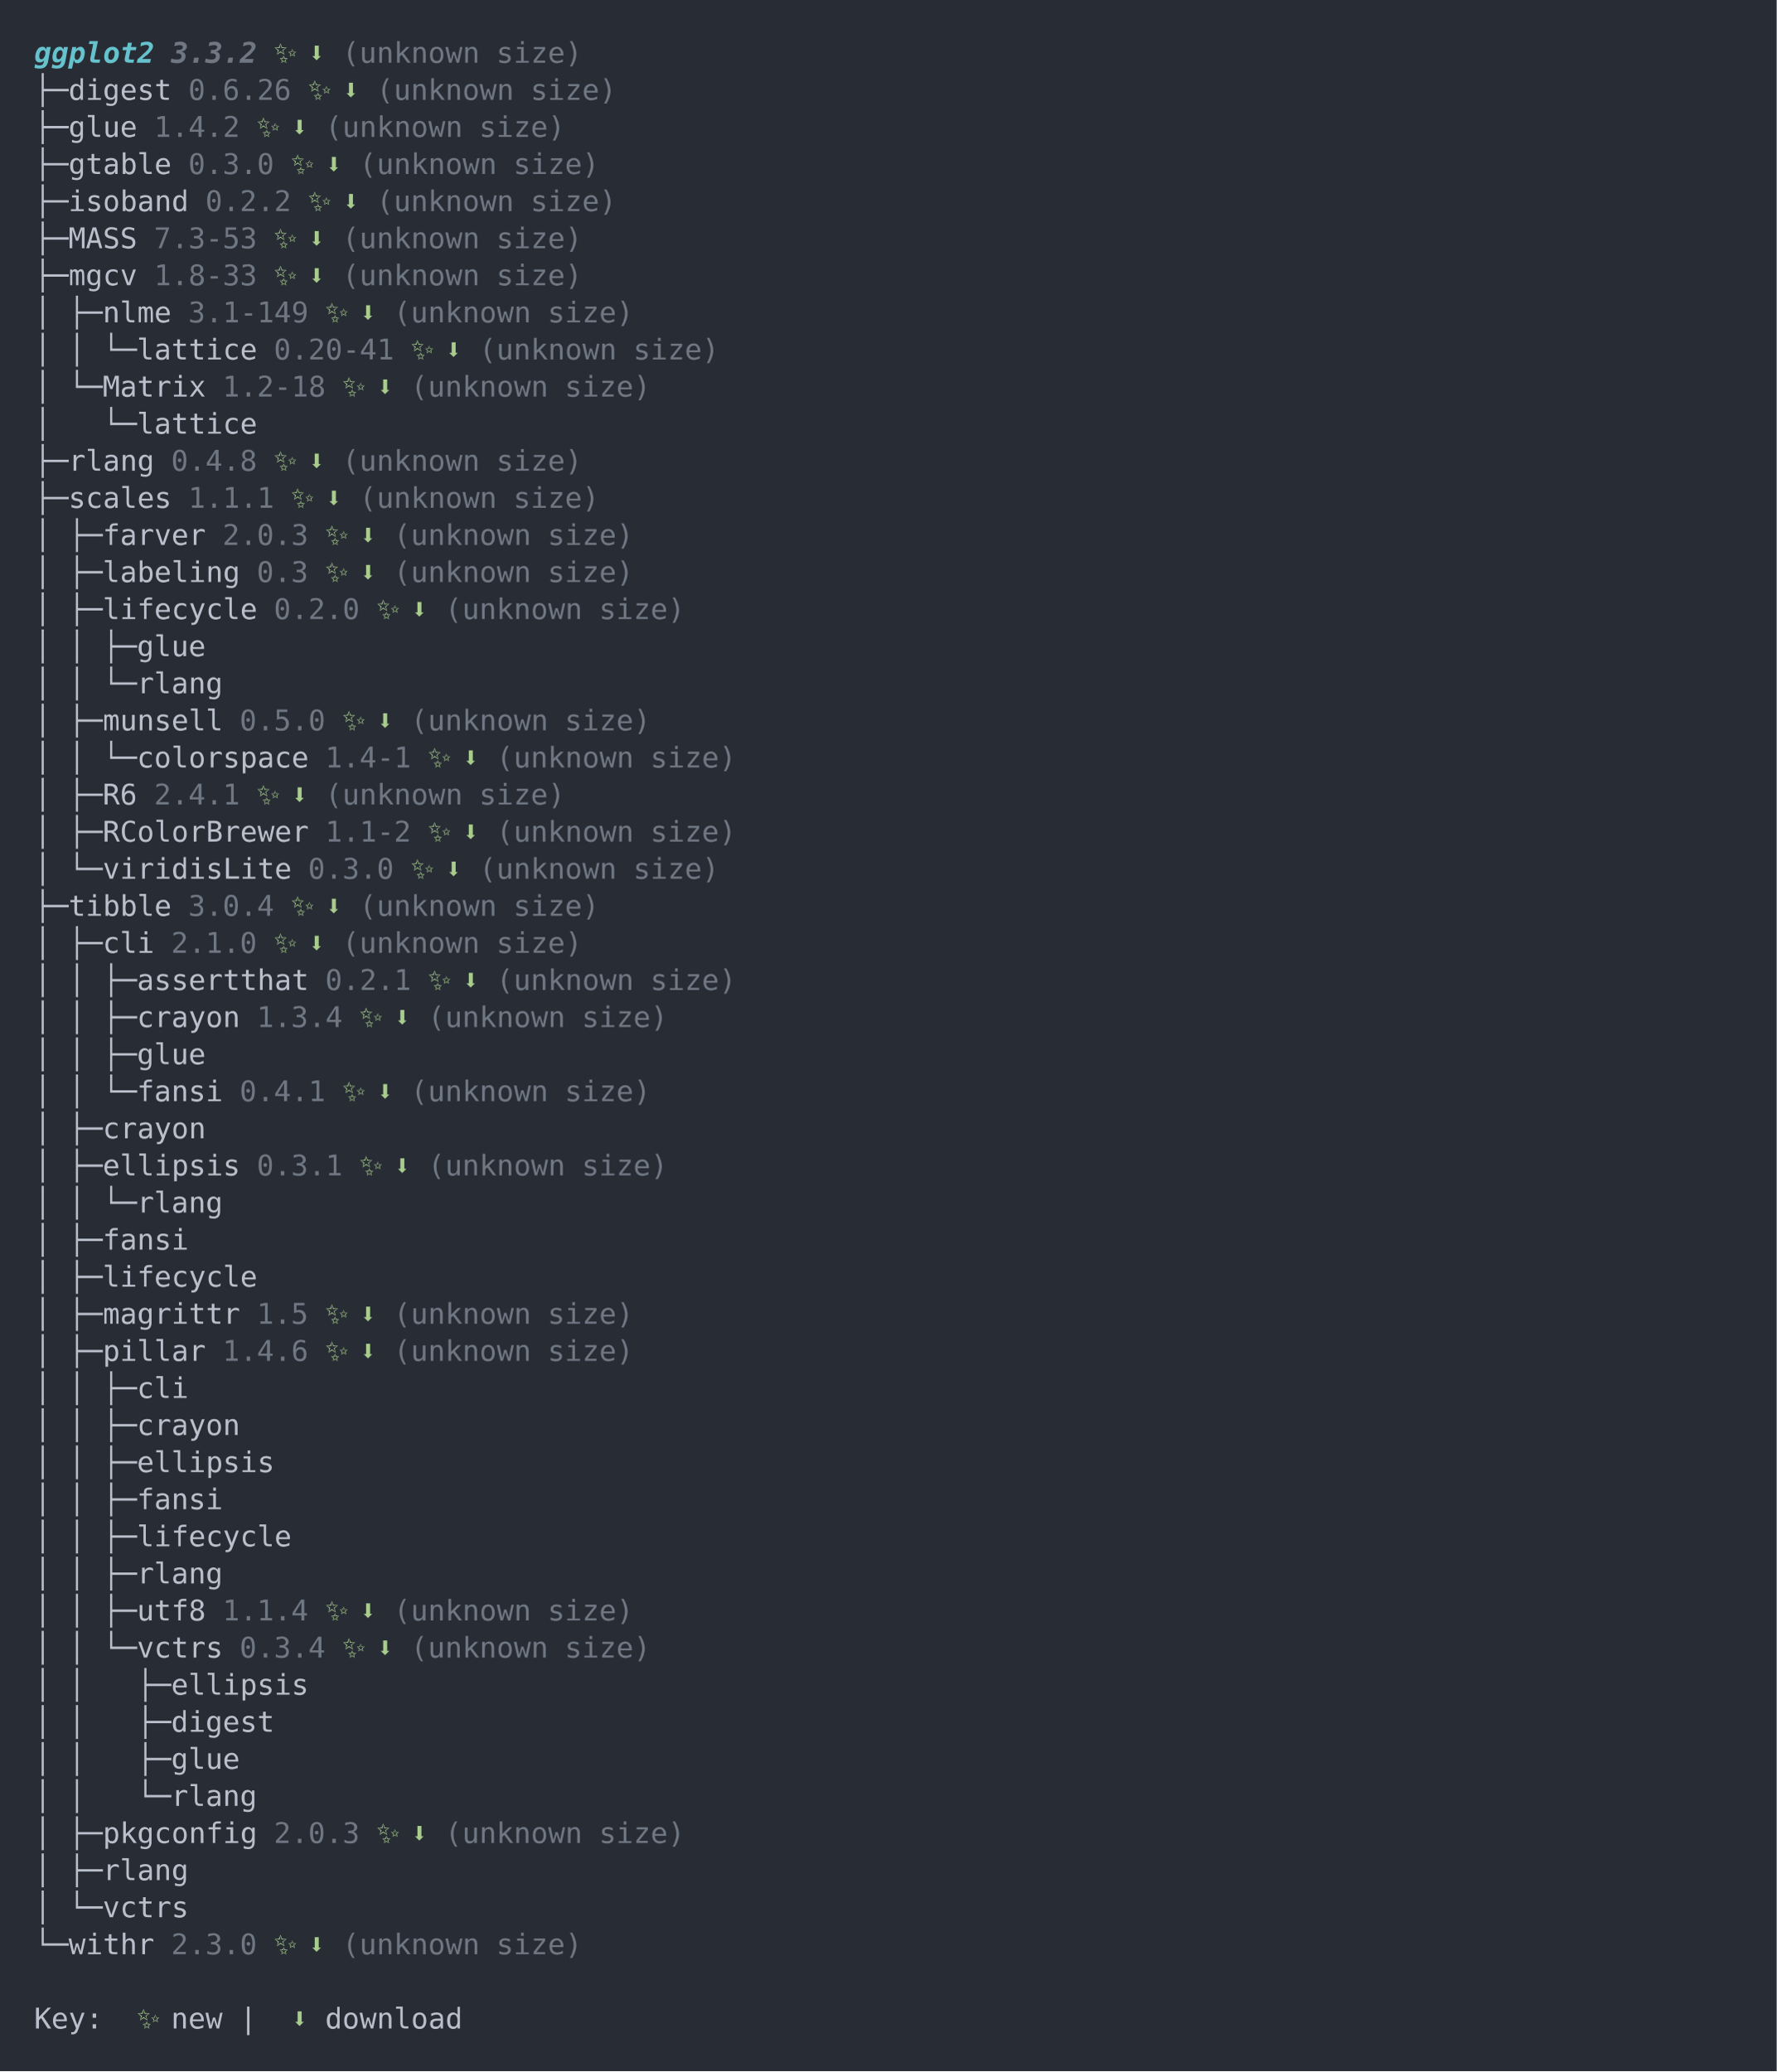
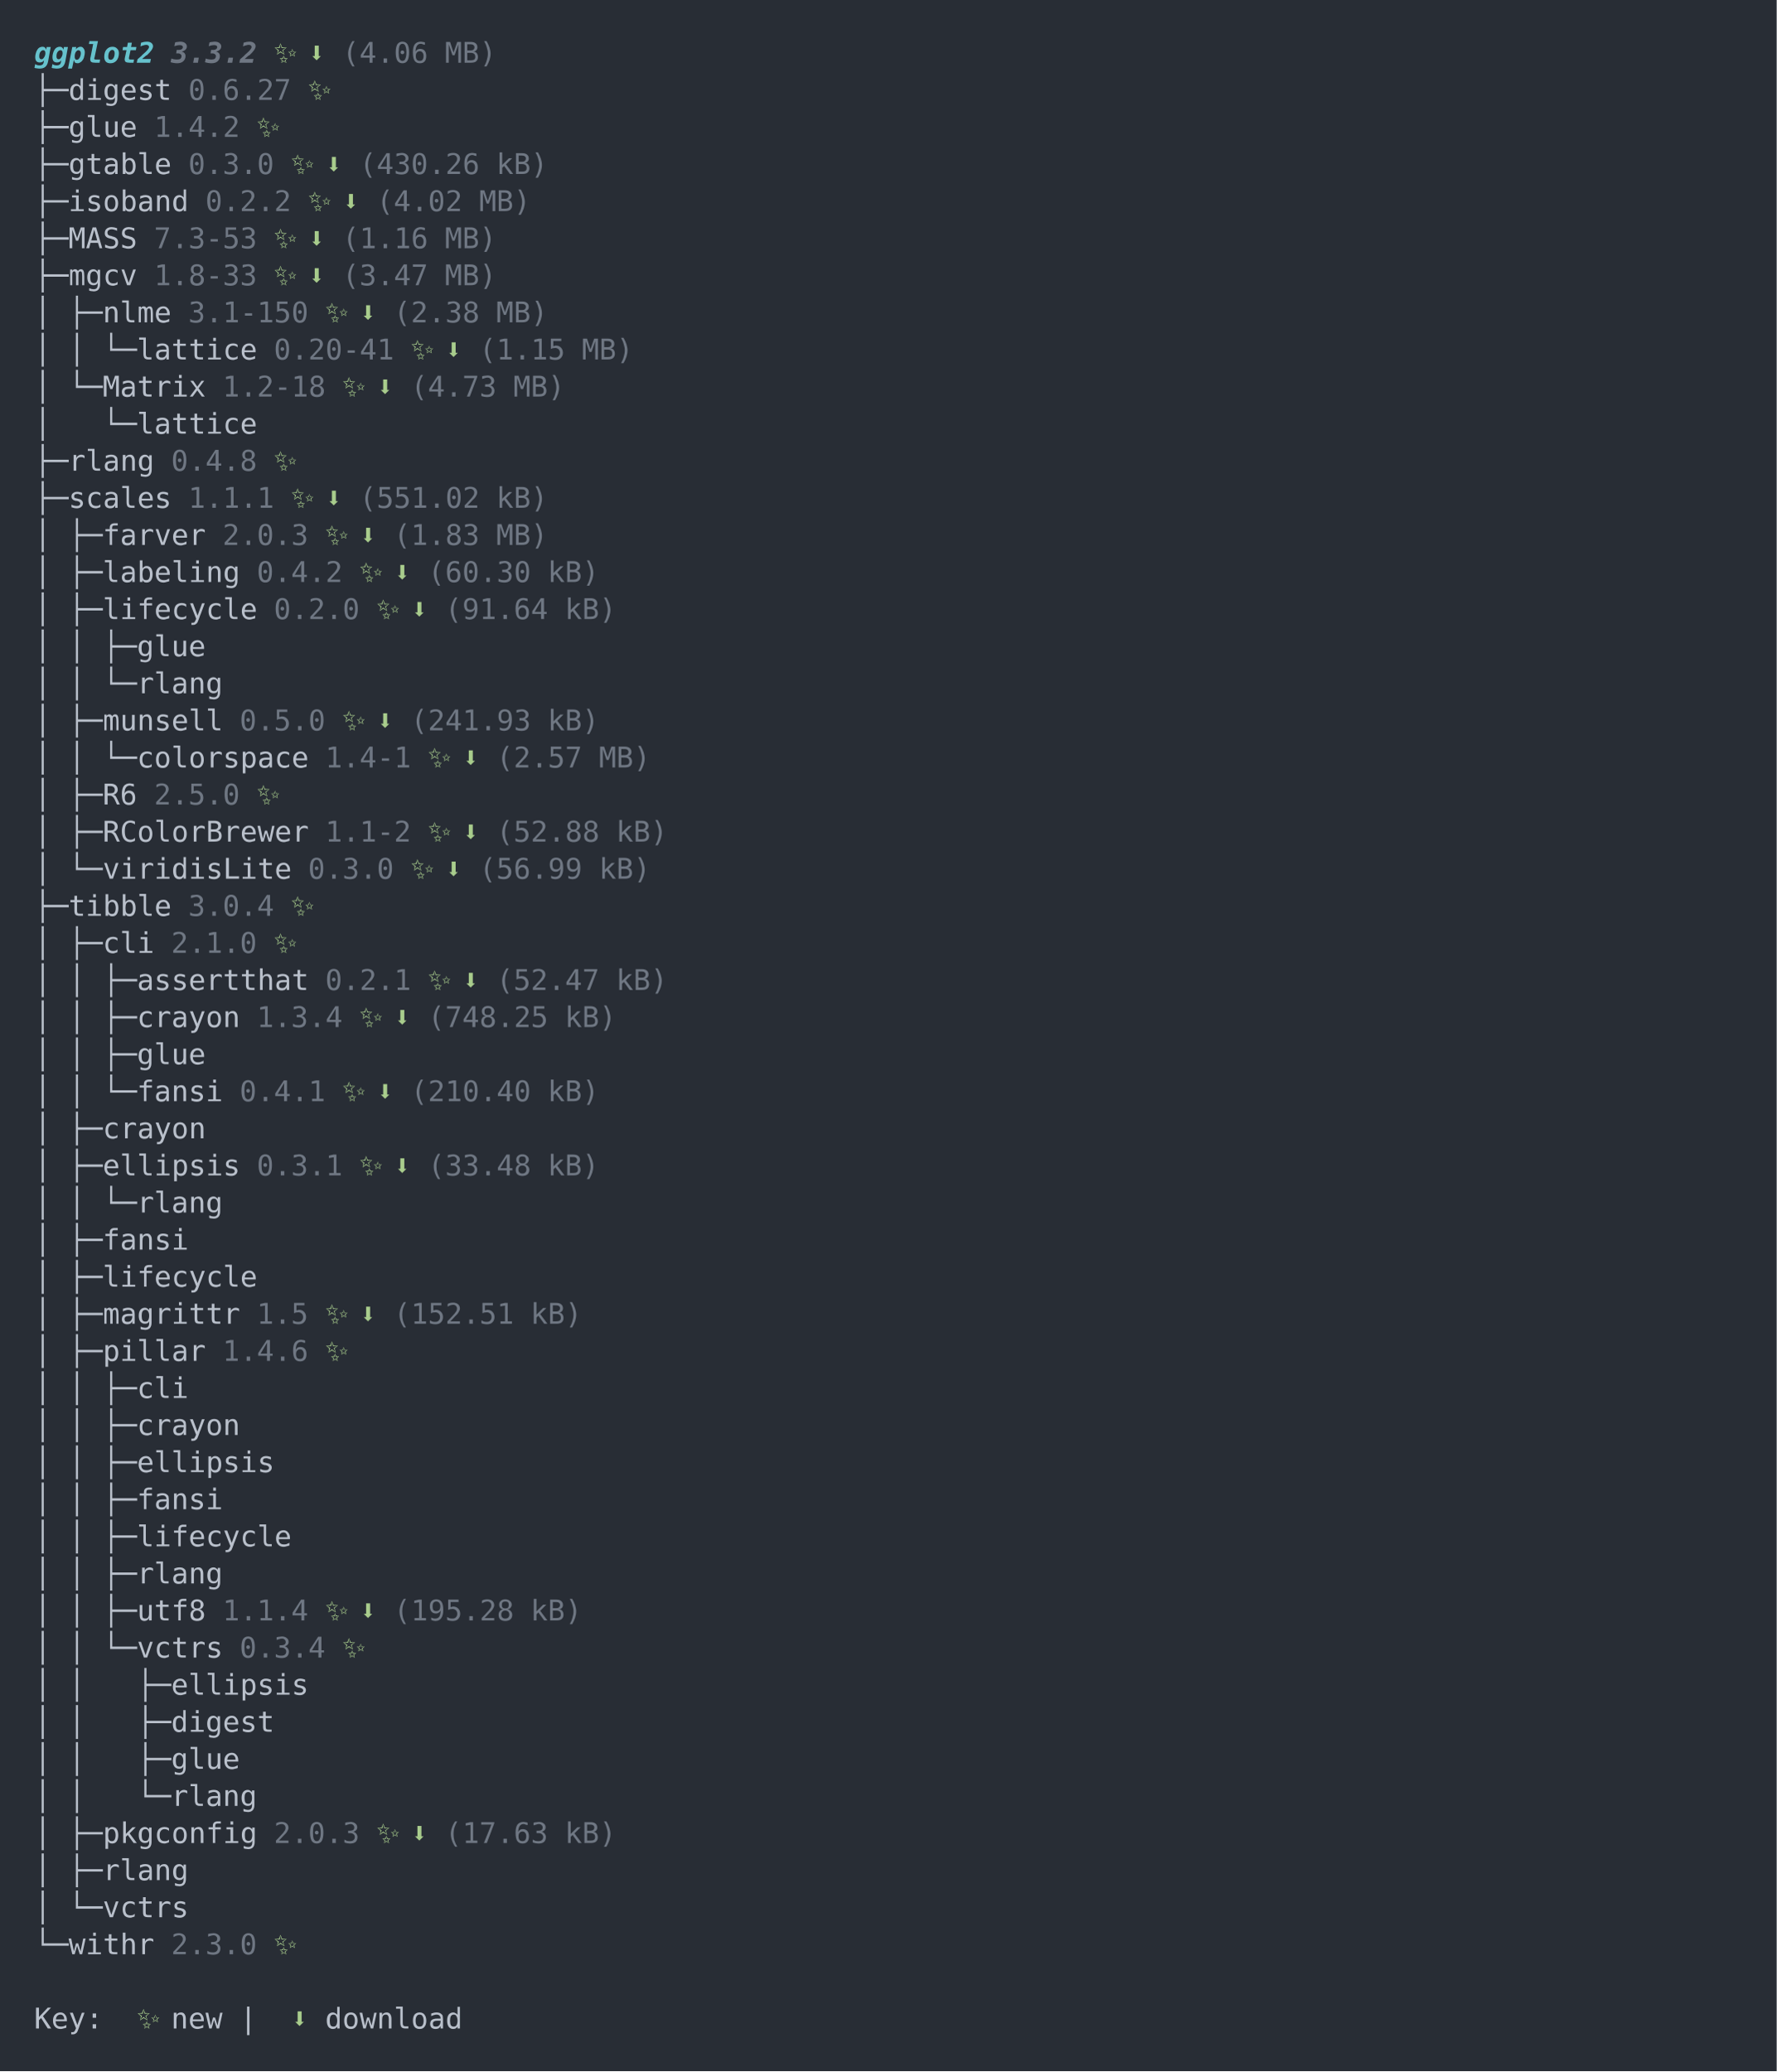
<svg xmlns="http://www.w3.org/2000/svg" xmlns:xlink="http://www.w3.org/1999/xlink" width="1040" height="1212.34">
  <rect width="1040" height="1212.34" rx="0" ry="0" class="a" />
  <svg height="1172.34" viewBox="0 0 100 117.234" width="1000" x="20" y="20">
    <style>.a{fill:rgb(40,45,53)}.b{font-family:'Fira Code',Monaco,Consolas,Menlo,'Bitstream Vera Sans Mono','Powerline Symbols',monospace}.c{fill:rgb(185,192,203);white-space:pre}.d{fill:transparent}.e{fill:rgb(102,194,205);font-style:italic;font-weight:bold;white-space:pre}.f{fill:rgb(111,119,131);font-style:italic;font-weight:bold;white-space:pre}.g{fill:rgb(168,204,140);white-space:pre}.h{fill:rgb(111,119,131);white-space:pre}</style>
    <g font-family="'Fira Code',Monaco,Consolas,Menlo,'Bitstream Vera Sans Mono','Powerline Symbols',monospace" font-size="1.67" class="b">
      <defs>
        <symbol id="1">
          <text x="0" y="1.67" class="c">│</text>
          <text x="2.004" y="1.67" class="c">│</text>
          <text x="4.008" y="1.67" class="c">├─glue</text>
        </symbol>
        <symbol id="2">
          <text x="0" y="1.67" class="c">│</text>
          <text x="2.004" y="1.67" class="c">│</text>
          <text x="4.008" y="1.67" class="c">└─rlang</text>
        </symbol>
        <symbol id="a">
          <rect height="55" width="100" x="0" y="0" class="d" />
        </symbol>
      </defs>
      <rect height="117.234" width="100" class="a" />
      <svg x="0" y="0" width="100">
        <svg x="0">
          <use xlink:href="#a" />
          <text x="0" y="1.67" class="e">ggplot2</text>
          <text x="8.016" y="1.67" class="f">3.3.2</text>
          <text x="14.028" y="1.67" class="g">✨</text>
          <text x="16.032" y="1.67" class="g">⬇</text>
-           <text x="18.036" y="1.67" class="h">(unknown</text>
-           <text x="27.054" y="1.67" class="h">size)</text>
+           <text x="18.036" y="1.67" class="h">(4.06</text>
+           <text x="24.048" y="1.67" class="h">MB)</text>
          <text x="0" y="3.841" class="c">├─digest</text>
-           <text x="9.018" y="3.841" class="h">0.6.26</text>
+           <text x="9.018" y="3.841" class="h">0.6.27</text>
          <text x="16.032" y="3.841" class="g">✨</text>
-           <text x="18.036" y="3.841" class="g">⬇</text>
-           <text x="20.04" y="3.841" class="h">(unknown</text>
-           <text x="29.058" y="3.841" class="h">size)</text>
          <text x="0" y="6.012" class="c">├─glue</text>
          <text x="7.014" y="6.012" class="h">1.4.2</text>
          <text x="13.026" y="6.012" class="g">✨</text>
-           <text x="15.03" y="6.012" class="g">⬇</text>
-           <text x="17.034" y="6.012" class="h">(unknown</text>
-           <text x="26.052" y="6.012" class="h">size)</text>
          <text x="0" y="8.183" class="c">├─gtable</text>
          <text x="9.018" y="8.183" class="h">0.3.0</text>
          <text x="15.03" y="8.183" class="g">✨</text>
          <text x="17.034" y="8.183" class="g">⬇</text>
-           <text x="19.038" y="8.183" class="h">(unknown</text>
-           <text x="28.056" y="8.183" class="h">size)</text>
+           <text x="19.038" y="8.183" class="h">(430.26</text>
+           <text x="27.054" y="8.183" class="h">kB)</text>
          <text x="0" y="10.354" class="c">├─isoband</text>
          <text x="10.02" y="10.354" class="h">0.2.2</text>
          <text x="16.032" y="10.354" class="g">✨</text>
          <text x="18.036" y="10.354" class="g">⬇</text>
-           <text x="20.04" y="10.354" class="h">(unknown</text>
-           <text x="29.058" y="10.354" class="h">size)</text>
+           <text x="20.04" y="10.354" class="h">(4.02</text>
+           <text x="26.052" y="10.354" class="h">MB)</text>
          <text x="0" y="12.525" class="c">├─MASS</text>
          <text x="7.014" y="12.525" class="h">7.3-53</text>
          <text x="14.028" y="12.525" class="g">✨</text>
          <text x="16.032" y="12.525" class="g">⬇</text>
-           <text x="18.036" y="12.525" class="h">(unknown</text>
-           <text x="27.054" y="12.525" class="h">size)</text>
+           <text x="18.036" y="12.525" class="h">(1.16</text>
+           <text x="24.048" y="12.525" class="h">MB)</text>
          <text x="0" y="14.696" class="c">├─mgcv</text>
          <text x="7.014" y="14.696" class="h">1.8-33</text>
          <text x="14.028" y="14.696" class="g">✨</text>
          <text x="16.032" y="14.696" class="g">⬇</text>
-           <text x="18.036" y="14.696" class="h">(unknown</text>
-           <text x="27.054" y="14.696" class="h">size)</text>
+           <text x="18.036" y="14.696" class="h">(3.47</text>
+           <text x="24.048" y="14.696" class="h">MB)</text>
          <text x="0" y="16.867" class="c">│</text>
          <text x="2.004" y="16.867" class="c">├─nlme</text>
-           <text x="9.018" y="16.867" class="h">3.1-149</text>
+           <text x="9.018" y="16.867" class="h">3.1-150</text>
          <text x="17.034" y="16.867" class="g">✨</text>
          <text x="19.038" y="16.867" class="g">⬇</text>
-           <text x="21.042" y="16.867" class="h">(unknown</text>
-           <text x="30.06" y="16.867" class="h">size)</text>
+           <text x="21.042" y="16.867" class="h">(2.38</text>
+           <text x="27.054" y="16.867" class="h">MB)</text>
          <text x="0" y="19.038" class="c">│</text>
          <text x="2.004" y="19.038" class="c">│</text>
          <text x="4.008" y="19.038" class="c">└─lattice</text>
          <text x="14.028" y="19.038" class="h">0.20-41</text>
          <text x="22.044" y="19.038" class="g">✨</text>
          <text x="24.048" y="19.038" class="g">⬇</text>
-           <text x="26.052" y="19.038" class="h">(unknown</text>
-           <text x="35.07" y="19.038" class="h">size)</text>
+           <text x="26.052" y="19.038" class="h">(1.15</text>
+           <text x="32.064" y="19.038" class="h">MB)</text>
          <text x="0" y="21.209" class="c">│</text>
          <text x="2.004" y="21.209" class="c">└─Matrix</text>
          <text x="11.022" y="21.209" class="h">1.2-18</text>
          <text x="18.036" y="21.209" class="g">✨</text>
          <text x="20.04" y="21.209" class="g">⬇</text>
-           <text x="22.044" y="21.209" class="h">(unknown</text>
-           <text x="31.062" y="21.209" class="h">size)</text>
+           <text x="22.044" y="21.209" class="h">(4.73</text>
+           <text x="28.056" y="21.209" class="h">MB)</text>
          <text x="0" y="23.38" class="c">│</text>
          <text x="4.008" y="23.38" class="c">└─lattice</text>
          <text x="0" y="25.551" class="c">├─rlang</text>
          <text x="8.016" y="25.551" class="h">0.4.8</text>
          <text x="14.028" y="25.551" class="g">✨</text>
-           <text x="16.032" y="25.551" class="g">⬇</text>
-           <text x="18.036" y="25.551" class="h">(unknown</text>
-           <text x="27.054" y="25.551" class="h">size)</text>
          <text x="0" y="27.722" class="c">├─scales</text>
          <text x="9.018" y="27.722" class="h">1.1.1</text>
          <text x="15.03" y="27.722" class="g">✨</text>
          <text x="17.034" y="27.722" class="g">⬇</text>
-           <text x="19.038" y="27.722" class="h">(unknown</text>
-           <text x="28.056" y="27.722" class="h">size)</text>
+           <text x="19.038" y="27.722" class="h">(551.02</text>
+           <text x="27.054" y="27.722" class="h">kB)</text>
          <text x="0" y="29.893" class="c">│</text>
          <text x="2.004" y="29.893" class="c">├─farver</text>
          <text x="11.022" y="29.893" class="h">2.0.3</text>
          <text x="17.034" y="29.893" class="g">✨</text>
          <text x="19.038" y="29.893" class="g">⬇</text>
-           <text x="21.042" y="29.893" class="h">(unknown</text>
-           <text x="30.06" y="29.893" class="h">size)</text>
+           <text x="21.042" y="29.893" class="h">(1.83</text>
+           <text x="27.054" y="29.893" class="h">MB)</text>
          <text x="0" y="32.064" class="c">│</text>
          <text x="2.004" y="32.064" class="c">├─labeling</text>
-           <text x="13.026" y="32.064" class="h">0.3</text>
-           <text x="17.034" y="32.064" class="g">✨</text>
-           <text x="19.038" y="32.064" class="g">⬇</text>
-           <text x="21.042" y="32.064" class="h">(unknown</text>
-           <text x="30.06" y="32.064" class="h">size)</text>
+           <text x="13.026" y="32.064" class="h">0.4.2</text>
+           <text x="19.038" y="32.064" class="g">✨</text>
+           <text x="21.042" y="32.064" class="g">⬇</text>
+           <text x="23.046" y="32.064" class="h">(60.30</text>
+           <text x="30.06" y="32.064" class="h">kB)</text>
          <text x="0" y="34.235" class="c">│</text>
          <text x="2.004" y="34.235" class="c">├─lifecycle</text>
          <text x="14.028" y="34.235" class="h">0.2.0</text>
          <text x="20.04" y="34.235" class="g">✨</text>
          <text x="22.044" y="34.235" class="g">⬇</text>
-           <text x="24.048" y="34.235" class="h">(unknown</text>
-           <text x="33.066" y="34.235" class="h">size)</text>
+           <text x="24.048" y="34.235" class="h">(91.64</text>
+           <text x="31.062" y="34.235" class="h">kB)</text>
          <use xlink:href="#1" y="34.736" />
          <use xlink:href="#2" y="36.907" />
          <text x="0" y="40.748" class="c">│</text>
          <text x="2.004" y="40.748" class="c">├─munsell</text>
          <text x="12.024" y="40.748" class="h">0.5.0</text>
          <text x="18.036" y="40.748" class="g">✨</text>
          <text x="20.04" y="40.748" class="g">⬇</text>
-           <text x="22.044" y="40.748" class="h">(unknown</text>
-           <text x="31.062" y="40.748" class="h">size)</text>
+           <text x="22.044" y="40.748" class="h">(241.93</text>
+           <text x="30.06" y="40.748" class="h">kB)</text>
          <text x="0" y="42.919" class="c">│</text>
          <text x="2.004" y="42.919" class="c">│</text>
          <text x="4.008" y="42.919" class="c">└─colorspace</text>
          <text x="17.034" y="42.919" class="h">1.4-1</text>
          <text x="23.046" y="42.919" class="g">✨</text>
          <text x="25.05" y="42.919" class="g">⬇</text>
-           <text x="27.054" y="42.919" class="h">(unknown</text>
-           <text x="36.072" y="42.919" class="h">size)</text>
+           <text x="27.054" y="42.919" class="h">(2.57</text>
+           <text x="33.066" y="42.919" class="h">MB)</text>
          <text x="0" y="45.09" class="c">│</text>
          <text x="2.004" y="45.09" class="c">├─R6</text>
-           <text x="7.014" y="45.09" class="h">2.4.1</text>
+           <text x="7.014" y="45.09" class="h">2.5.0</text>
          <text x="13.026" y="45.09" class="g">✨</text>
-           <text x="15.03" y="45.09" class="g">⬇</text>
-           <text x="17.034" y="45.09" class="h">(unknown</text>
-           <text x="26.052" y="45.09" class="h">size)</text>
          <text x="0" y="47.261" class="c">│</text>
          <text x="2.004" y="47.261" class="c">├─RColorBrewer</text>
          <text x="17.034" y="47.261" class="h">1.1-2</text>
          <text x="23.046" y="47.261" class="g">✨</text>
          <text x="25.05" y="47.261" class="g">⬇</text>
-           <text x="27.054" y="47.261" class="h">(unknown</text>
-           <text x="36.072" y="47.261" class="h">size)</text>
+           <text x="27.054" y="47.261" class="h">(52.88</text>
+           <text x="34.068" y="47.261" class="h">kB)</text>
          <text x="0" y="49.432" class="c">│</text>
          <text x="2.004" y="49.432" class="c">└─viridisLite</text>
          <text x="16.032" y="49.432" class="h">0.3.0</text>
          <text x="22.044" y="49.432" class="g">✨</text>
          <text x="24.048" y="49.432" class="g">⬇</text>
-           <text x="26.052" y="49.432" class="h">(unknown</text>
-           <text x="35.07" y="49.432" class="h">size)</text>
+           <text x="26.052" y="49.432" class="h">(56.99</text>
+           <text x="33.066" y="49.432" class="h">kB)</text>
          <text x="0" y="51.603" class="c">├─tibble</text>
          <text x="9.018" y="51.603" class="h">3.0.4</text>
          <text x="15.03" y="51.603" class="g">✨</text>
-           <text x="17.034" y="51.603" class="g">⬇</text>
-           <text x="19.038" y="51.603" class="h">(unknown</text>
-           <text x="28.056" y="51.603" class="h">size)</text>
          <text x="0" y="53.774" class="c">│</text>
          <text x="2.004" y="53.774" class="c">├─cli</text>
          <text x="8.016" y="53.774" class="h">2.1.0</text>
          <text x="14.028" y="53.774" class="g">✨</text>
-           <text x="16.032" y="53.774" class="g">⬇</text>
-           <text x="18.036" y="53.774" class="h">(unknown</text>
-           <text x="27.054" y="53.774" class="h">size)</text>
          <text x="0" y="55.945" class="c">│</text>
          <text x="2.004" y="55.945" class="c">│</text>
          <text x="4.008" y="55.945" class="c">├─assertthat</text>
          <text x="17.034" y="55.945" class="h">0.2.1</text>
          <text x="23.046" y="55.945" class="g">✨</text>
          <text x="25.05" y="55.945" class="g">⬇</text>
-           <text x="27.054" y="55.945" class="h">(unknown</text>
-           <text x="36.072" y="55.945" class="h">size)</text>
+           <text x="27.054" y="55.945" class="h">(52.47</text>
+           <text x="34.068" y="55.945" class="h">kB)</text>
          <text x="0" y="58.116" class="c">│</text>
          <text x="2.004" y="58.116" class="c">│</text>
          <text x="4.008" y="58.116" class="c">├─crayon</text>
          <text x="13.026" y="58.116" class="h">1.3.4</text>
          <text x="19.038" y="58.116" class="g">✨</text>
          <text x="21.042" y="58.116" class="g">⬇</text>
-           <text x="23.046" y="58.116" class="h">(unknown</text>
-           <text x="32.064" y="58.116" class="h">size)</text>
+           <text x="23.046" y="58.116" class="h">(748.25</text>
+           <text x="31.062" y="58.116" class="h">kB)</text>
          <use xlink:href="#1" y="58.617" />
          <text x="0" y="62.458" class="c">│</text>
          <text x="2.004" y="62.458" class="c">│</text>
          <text x="4.008" y="62.458" class="c">└─fansi</text>
          <text x="12.024" y="62.458" class="h">0.4.1</text>
          <text x="18.036" y="62.458" class="g">✨</text>
          <text x="20.04" y="62.458" class="g">⬇</text>
-           <text x="22.044" y="62.458" class="h">(unknown</text>
-           <text x="31.062" y="62.458" class="h">size)</text>
+           <text x="22.044" y="62.458" class="h">(210.40</text>
+           <text x="30.06" y="62.458" class="h">kB)</text>
          <text x="0" y="64.629" class="c">│</text>
          <text x="2.004" y="64.629" class="c">├─crayon</text>
          <text x="0" y="66.8" class="c">│</text>
          <text x="2.004" y="66.8" class="c">├─ellipsis</text>
          <text x="13.026" y="66.8" class="h">0.3.1</text>
          <text x="19.038" y="66.8" class="g">✨</text>
          <text x="21.042" y="66.8" class="g">⬇</text>
-           <text x="23.046" y="66.8" class="h">(unknown</text>
-           <text x="32.064" y="66.8" class="h">size)</text>
+           <text x="23.046" y="66.8" class="h">(33.48</text>
+           <text x="30.06" y="66.8" class="h">kB)</text>
          <use xlink:href="#2" y="67.301" />
          <text x="0" y="71.142" class="c">│</text>
          <text x="2.004" y="71.142" class="c">├─fansi</text>
          <text x="0" y="73.313" class="c">│</text>
          <text x="2.004" y="73.313" class="c">├─lifecycle</text>
          <text x="0" y="75.484" class="c">│</text>
          <text x="2.004" y="75.484" class="c">├─magrittr</text>
          <text x="13.026" y="75.484" class="h">1.5</text>
          <text x="17.034" y="75.484" class="g">✨</text>
          <text x="19.038" y="75.484" class="g">⬇</text>
-           <text x="21.042" y="75.484" class="h">(unknown</text>
-           <text x="30.06" y="75.484" class="h">size)</text>
+           <text x="21.042" y="75.484" class="h">(152.51</text>
+           <text x="29.058" y="75.484" class="h">kB)</text>
          <text x="0" y="77.655" class="c">│</text>
          <text x="2.004" y="77.655" class="c">├─pillar</text>
          <text x="11.022" y="77.655" class="h">1.4.6</text>
          <text x="17.034" y="77.655" class="g">✨</text>
-           <text x="19.038" y="77.655" class="g">⬇</text>
-           <text x="21.042" y="77.655" class="h">(unknown</text>
-           <text x="30.06" y="77.655" class="h">size)</text>
          <text x="0" y="79.826" class="c">│</text>
          <text x="2.004" y="79.826" class="c">│</text>
          <text x="4.008" y="79.826" class="c">├─cli</text>
          <text x="0" y="81.997" class="c">│</text>
          <text x="2.004" y="81.997" class="c">│</text>
          <text x="4.008" y="81.997" class="c">├─crayon</text>
          <text x="0" y="84.168" class="c">│</text>
          <text x="2.004" y="84.168" class="c">│</text>
          <text x="4.008" y="84.168" class="c">├─ellipsis</text>
          <text x="0" y="86.339" class="c">│</text>
          <text x="2.004" y="86.339" class="c">│</text>
          <text x="4.008" y="86.339" class="c">├─fansi</text>
          <text x="0" y="88.51" class="c">│</text>
          <text x="2.004" y="88.51" class="c">│</text>
          <text x="4.008" y="88.51" class="c">├─lifecycle</text>
          <text x="0" y="90.681" class="c">│</text>
          <text x="2.004" y="90.681" class="c">│</text>
          <text x="4.008" y="90.681" class="c">├─rlang</text>
          <text x="0" y="92.852" class="c">│</text>
          <text x="2.004" y="92.852" class="c">│</text>
          <text x="4.008" y="92.852" class="c">├─utf8</text>
          <text x="11.022" y="92.852" class="h">1.1.4</text>
          <text x="17.034" y="92.852" class="g">✨</text>
          <text x="19.038" y="92.852" class="g">⬇</text>
-           <text x="21.042" y="92.852" class="h">(unknown</text>
-           <text x="30.06" y="92.852" class="h">size)</text>
+           <text x="21.042" y="92.852" class="h">(195.28</text>
+           <text x="29.058" y="92.852" class="h">kB)</text>
          <text x="0" y="95.023" class="c">│</text>
          <text x="2.004" y="95.023" class="c">│</text>
          <text x="4.008" y="95.023" class="c">└─vctrs</text>
          <text x="12.024" y="95.023" class="h">0.3.4</text>
          <text x="18.036" y="95.023" class="g">✨</text>
-           <text x="20.04" y="95.023" class="g">⬇</text>
-           <text x="22.044" y="95.023" class="h">(unknown</text>
-           <text x="31.062" y="95.023" class="h">size)</text>
          <text x="0" y="97.194" class="c">│</text>
          <text x="2.004" y="97.194" class="c">│</text>
          <text x="6.012" y="97.194" class="c">├─ellipsis</text>
          <text x="0" y="99.365" class="c">│</text>
          <text x="2.004" y="99.365" class="c">│</text>
          <text x="6.012" y="99.365" class="c">├─digest</text>
          <text x="0" y="101.536" class="c">│</text>
          <text x="2.004" y="101.536" class="c">│</text>
          <text x="6.012" y="101.536" class="c">├─glue</text>
          <text x="0" y="103.707" class="c">│</text>
          <text x="2.004" y="103.707" class="c">│</text>
          <text x="6.012" y="103.707" class="c">└─rlang</text>
          <text x="0" y="105.878" class="c">│</text>
          <text x="2.004" y="105.878" class="c">├─pkgconfig</text>
          <text x="14.028" y="105.878" class="h">2.0.3</text>
          <text x="20.04" y="105.878" class="g">✨</text>
          <text x="22.044" y="105.878" class="g">⬇</text>
-           <text x="24.048" y="105.878" class="h">(unknown</text>
-           <text x="33.066" y="105.878" class="h">size)</text>
+           <text x="24.048" y="105.878" class="h">(17.63</text>
+           <text x="31.062" y="105.878" class="h">kB)</text>
          <text x="0" y="108.049" class="c">│</text>
          <text x="2.004" y="108.049" class="c">├─rlang</text>
          <text x="0" y="110.22" class="c">│</text>
          <text x="2.004" y="110.22" class="c">└─vctrs</text>
          <text x="0" y="112.391" class="c">└─withr</text>
          <text x="8.016" y="112.391" class="h">2.3.0</text>
          <text x="14.028" y="112.391" class="g">✨</text>
-           <text x="16.032" y="112.391" class="g">⬇</text>
-           <text x="18.036" y="112.391" class="h">(unknown</text>
-           <text x="27.054" y="112.391" class="h">size)</text>
          <text x="0" y="116.733" class="c">Key:</text>
          <text x="6.012" y="116.733" class="g">✨</text>
          <text x="8.016" y="116.733" class="c">new</text>
          <text x="12.024" y="116.733" class="c">|</text>
          <text x="15.03" y="116.733" class="g">⬇</text>
          <text x="17.034" y="116.733" class="c">download</text>
        </svg>
      </svg>
    </g>
  </svg>
</svg>
